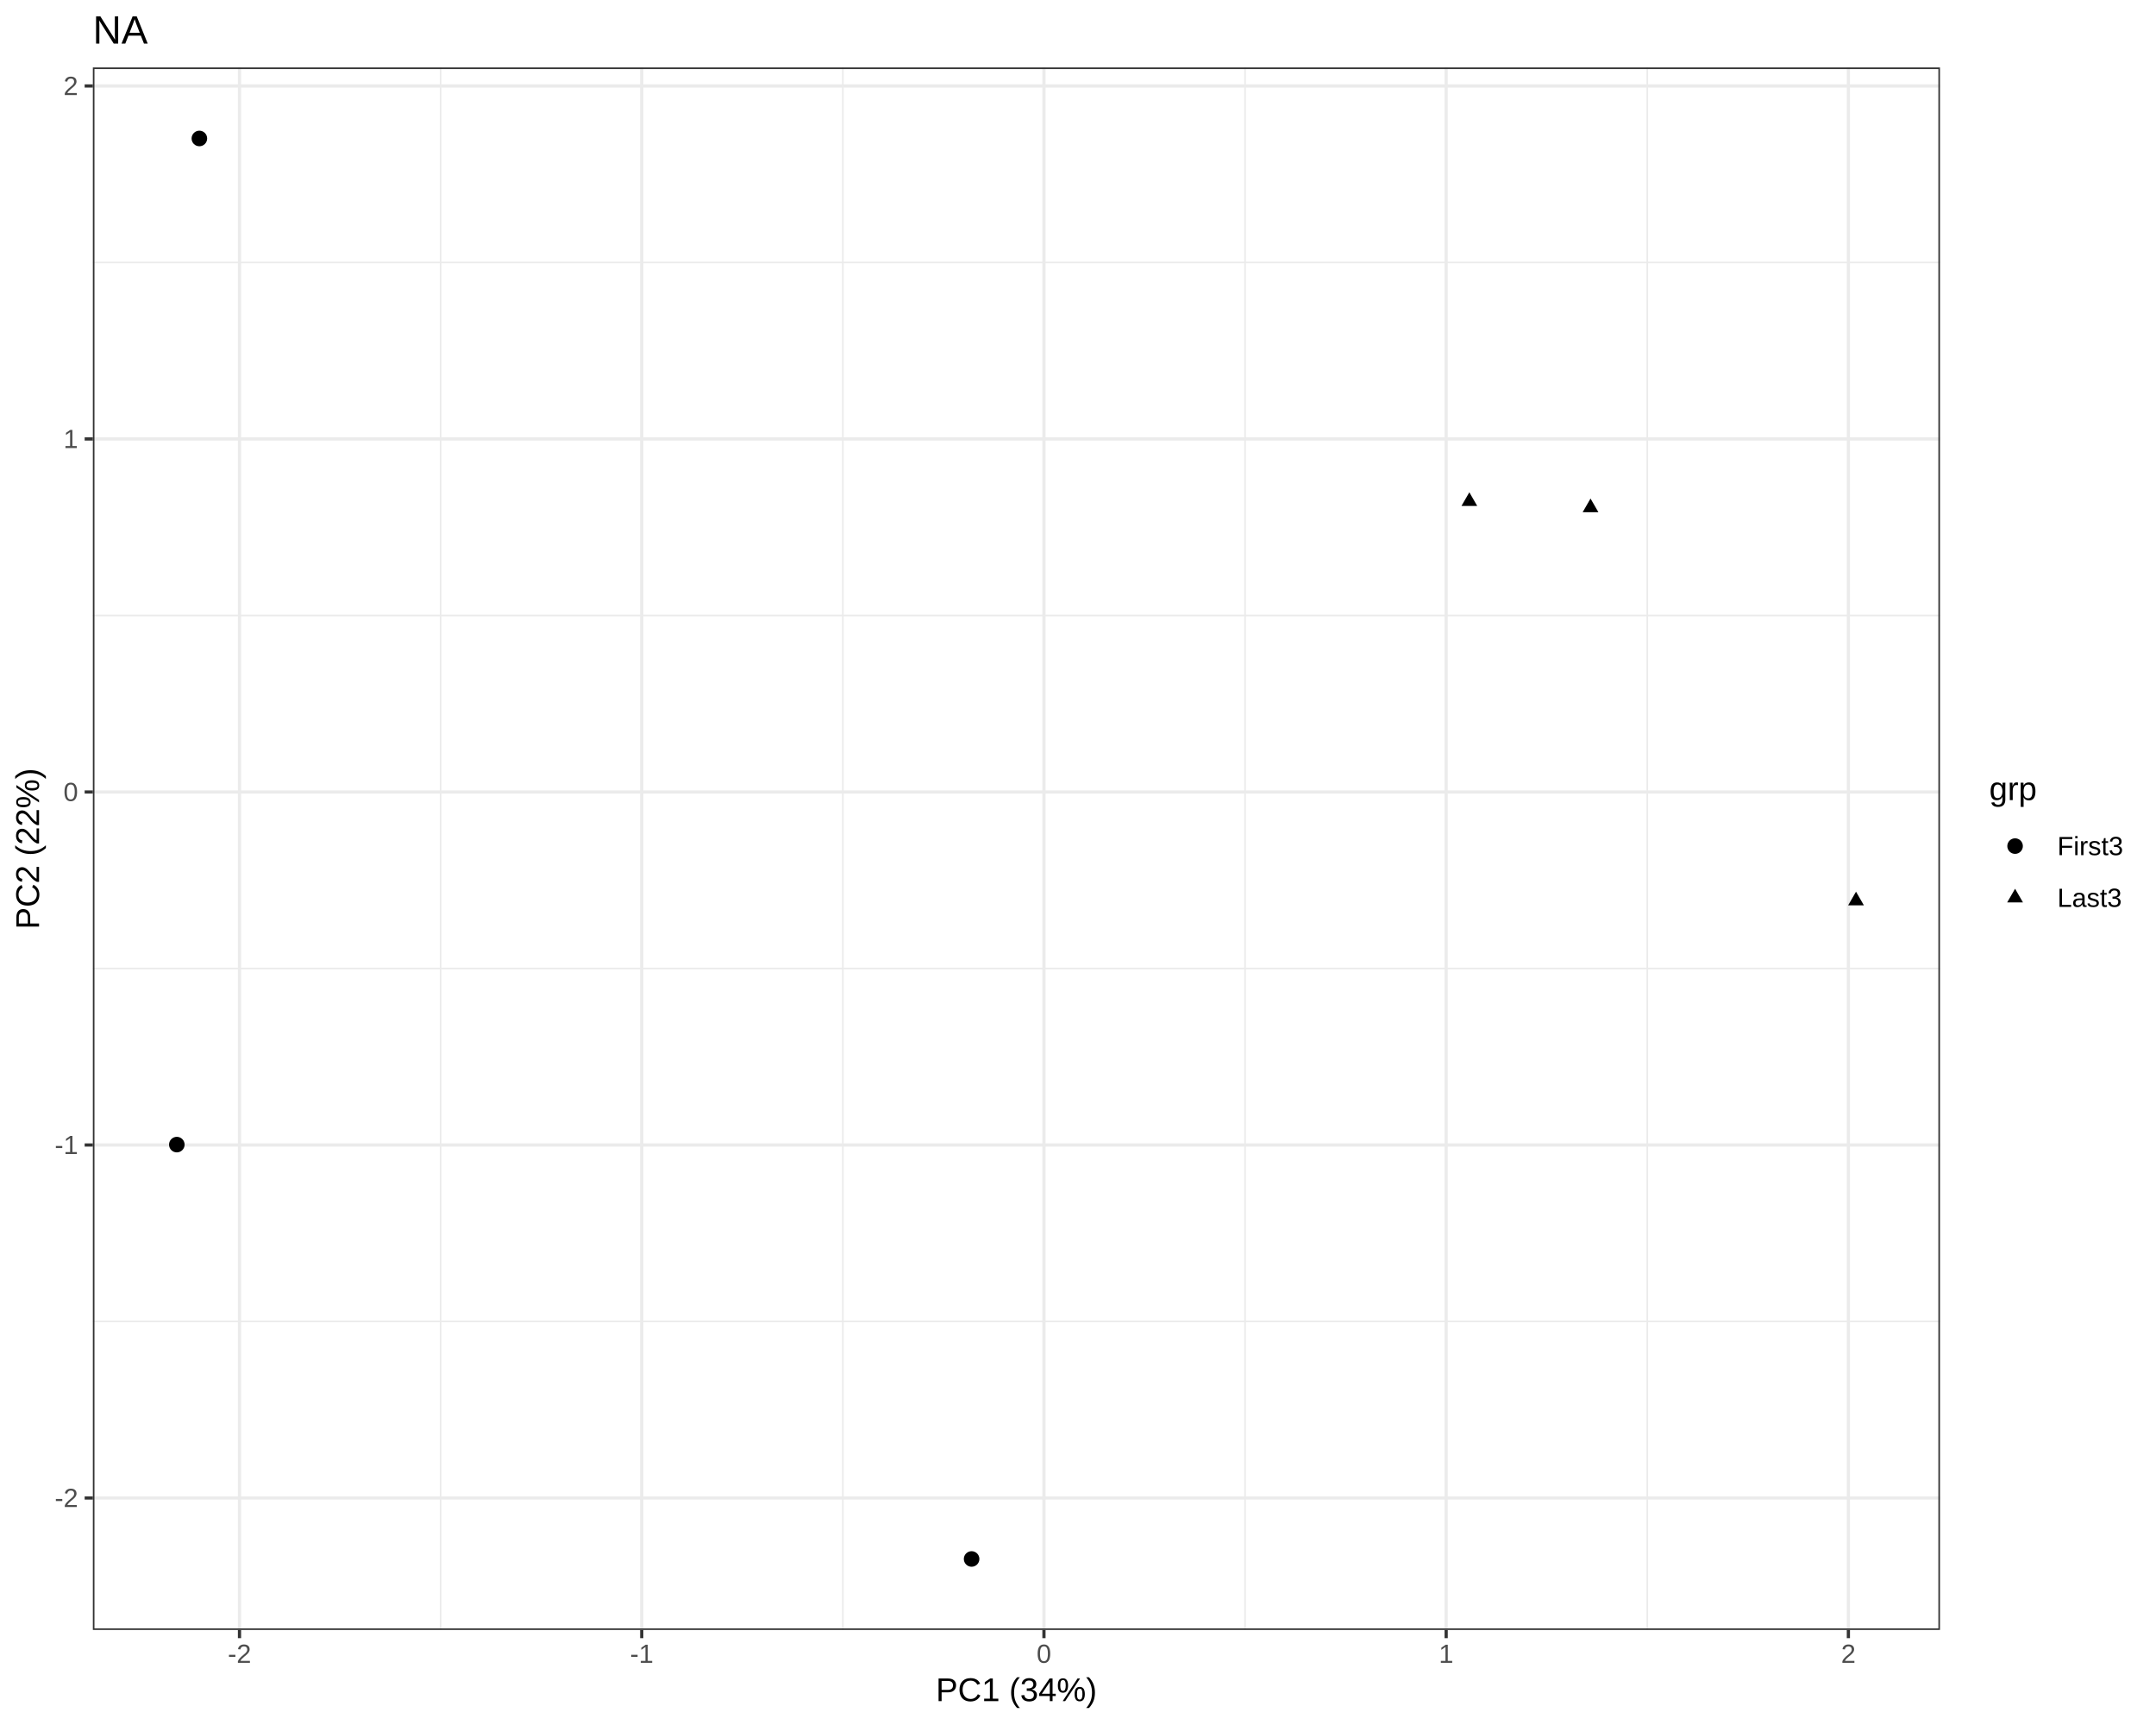
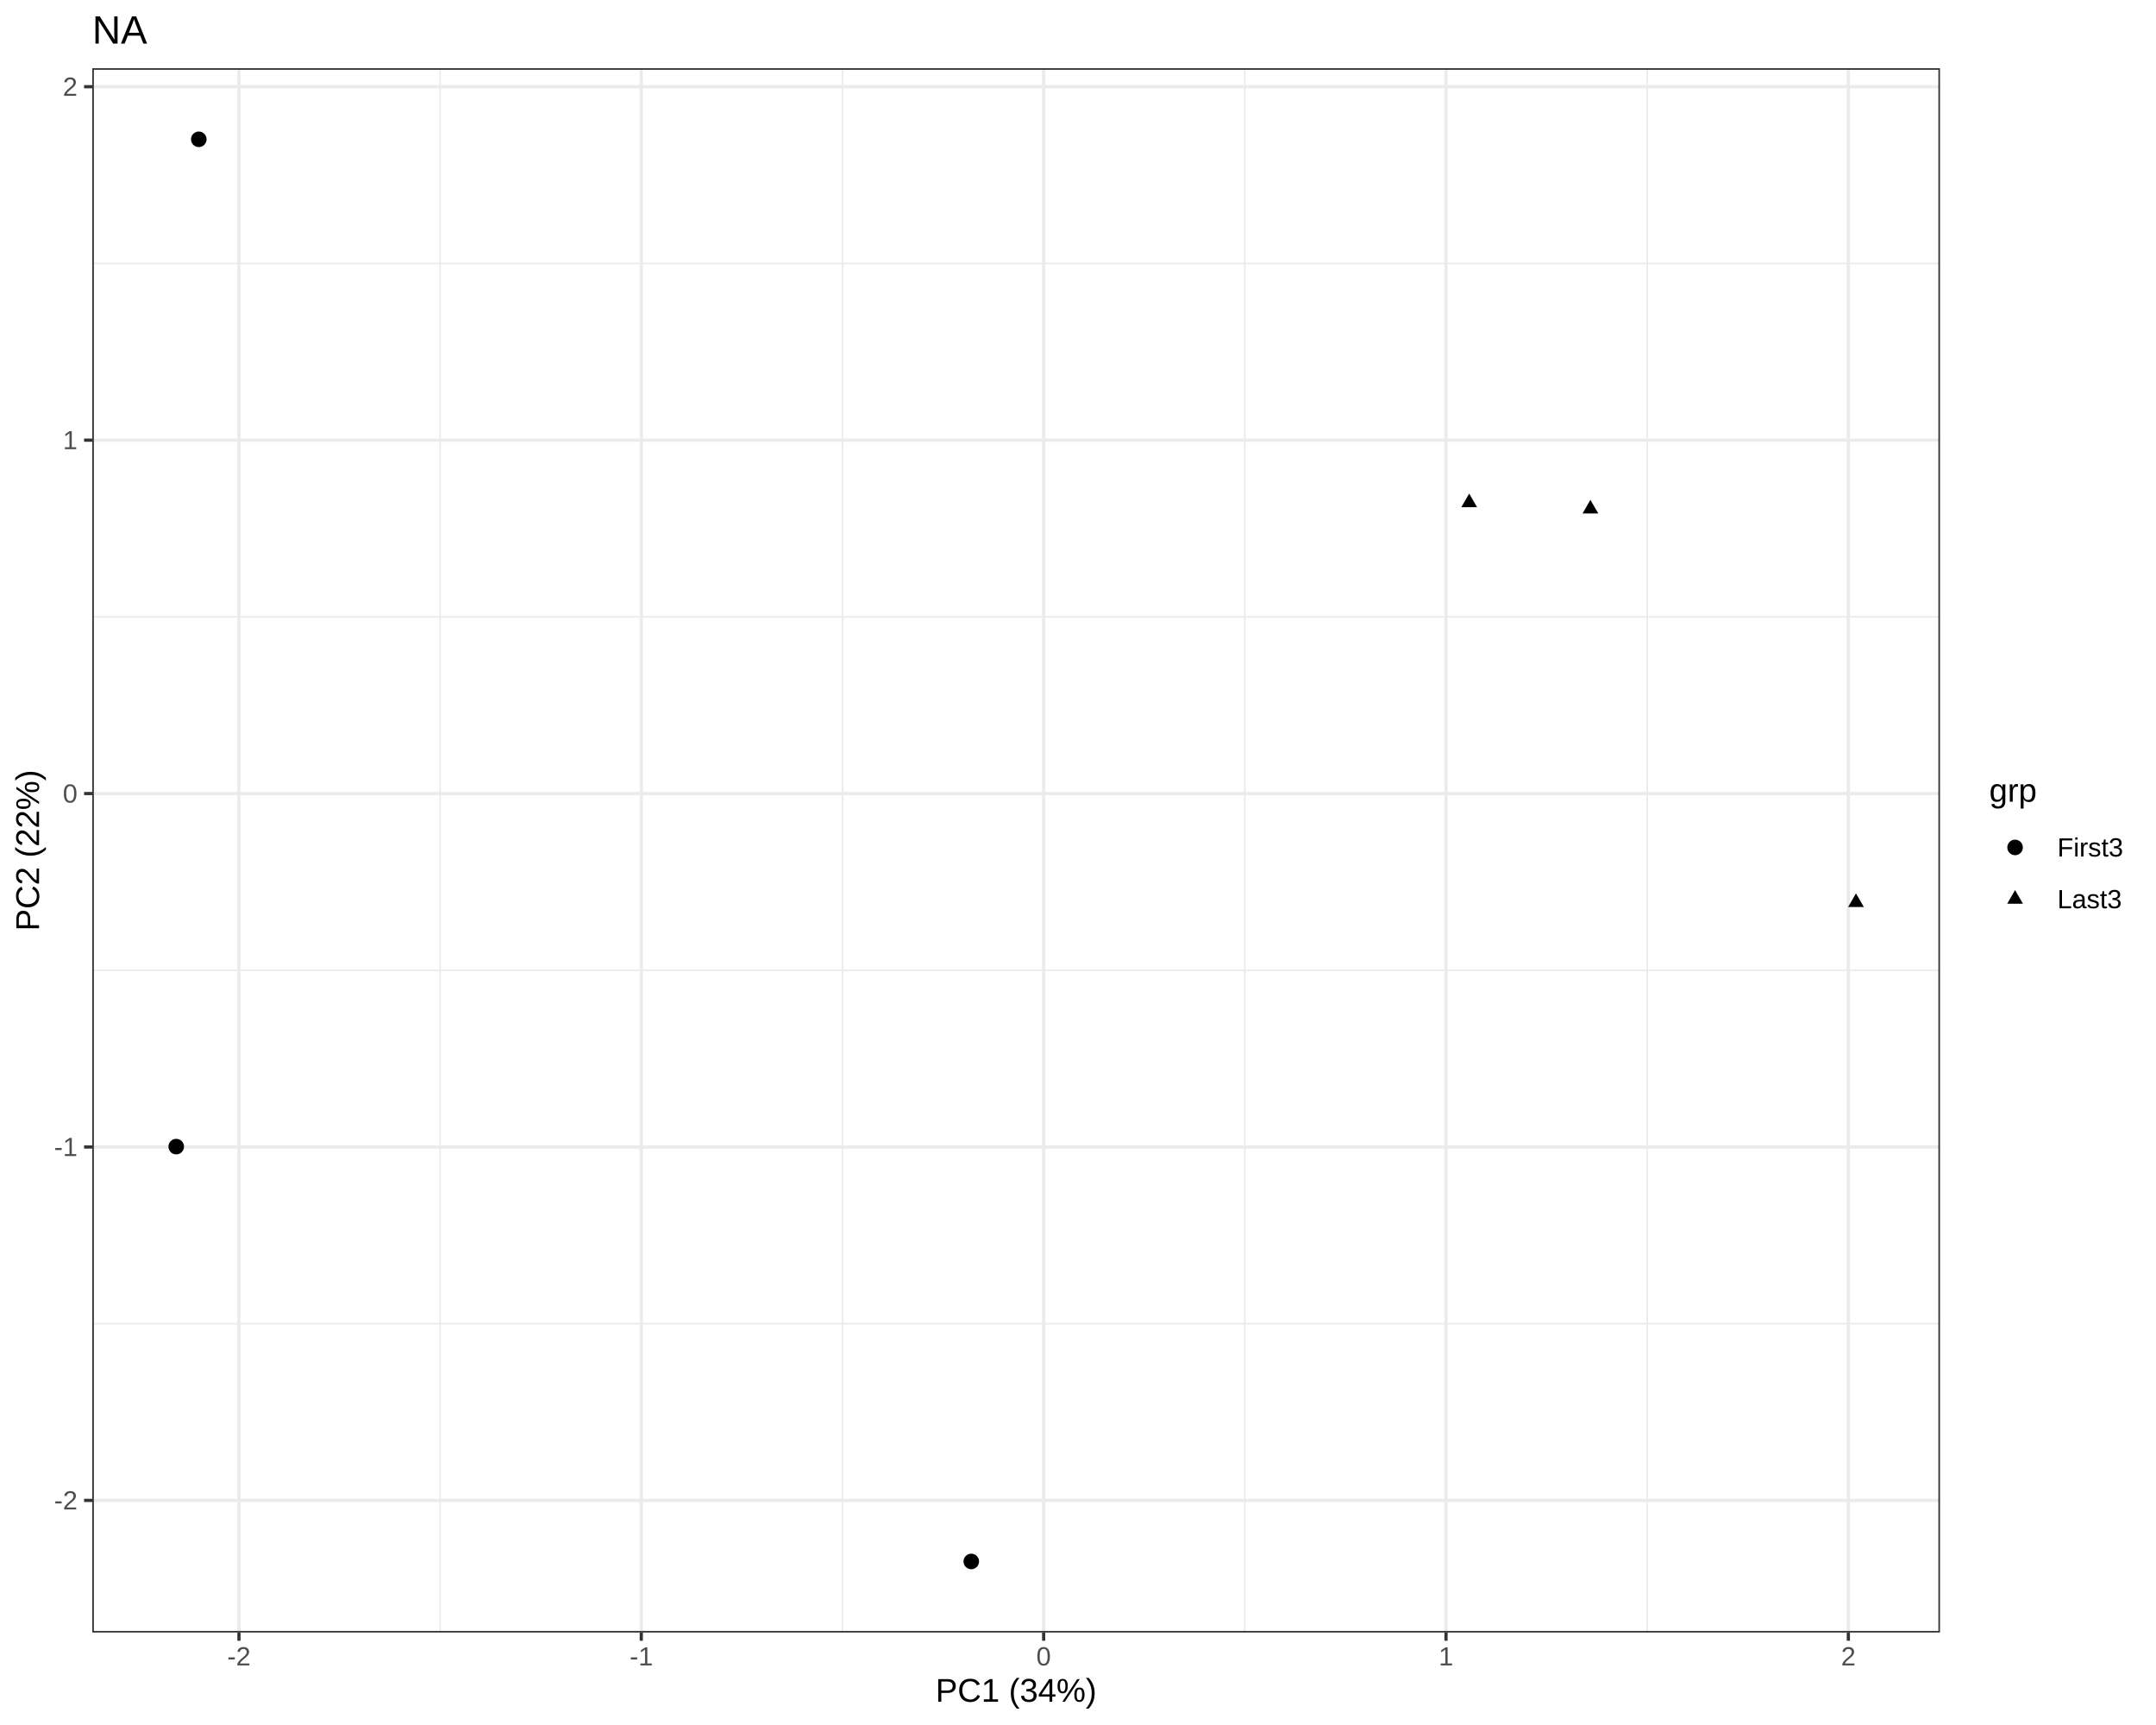
<svg xmlns="http://www.w3.org/2000/svg" viewBox="0 0 720.00 576.00">
  <defs>
    <style type="text/css">
    line, polyline, polygon, path, rect, circle {
      fill: none;
      stroke: #000000;
      stroke-linecap: round;
      stroke-linejoin: round;
      stroke-miterlimit: 10.00;
    }
  </style>
  </defs>
  <rect width="100%" height="100%" style="stroke: none; fill: #FFFFFF;" />
  <rect x="0.00" y="0.00" width="720.00" height="576.00" style="stroke-width: 1.07; stroke: #FFFFFF; fill: #FFFFFF;" />
  <defs>
-     <clipPath id="cpMzEuMDF8NjQ3Ljg2fDU0NC4yN3wyMi41Mg==">
-       <rect x="31.01" y="22.52" width="616.85" height="521.75" />
+     <clipPath id="cpMzAuODF8NjQ3Ljg2fDU0NS4xM3wyMi43Nw==">
+       <rect x="30.81" y="22.77" width="617.05" height="522.36" />
    </clipPath>
  </defs>
-   <rect x="31.01" y="22.52" width="616.85" height="521.75" style="stroke-width: 1.07; stroke: none; fill: #FFFFFF;" clip-path="url(#cpMzEuMDF8NjQ3Ljg2fDU0NC4yN3wyMi41Mg==)" />
-   <polyline points="31.01,441.26 647.86,441.26 " style="stroke-width: 0.53; stroke: #EBEBEB; stroke-linecap: butt;" clip-path="url(#cpMzEuMDF8NjQ3Ljg2fDU0NC4yN3wyMi41Mg==)" />
-   <polyline points="31.01,323.39 647.86,323.39 " style="stroke-width: 0.53; stroke: #EBEBEB; stroke-linecap: butt;" clip-path="url(#cpMzEuMDF8NjQ3Ljg2fDU0NC4yN3wyMi41Mg==)" />
-   <polyline points="31.01,205.52 647.86,205.52 " style="stroke-width: 0.53; stroke: #EBEBEB; stroke-linecap: butt;" clip-path="url(#cpMzEuMDF8NjQ3Ljg2fDU0NC4yN3wyMi41Mg==)" />
-   <polyline points="31.01,87.64 647.86,87.64 " style="stroke-width: 0.53; stroke: #EBEBEB; stroke-linecap: butt;" clip-path="url(#cpMzEuMDF8NjQ3Ljg2fDU0NC4yN3wyMi41Mg==)" />
-   <polyline points="147.14,544.27 147.14,22.52 " style="stroke-width: 0.53; stroke: #EBEBEB; stroke-linecap: butt;" clip-path="url(#cpMzEuMDF8NjQ3Ljg2fDU0NC4yN3wyMi41Mg==)" />
-   <polyline points="281.47,544.27 281.47,22.52 " style="stroke-width: 0.53; stroke: #EBEBEB; stroke-linecap: butt;" clip-path="url(#cpMzEuMDF8NjQ3Ljg2fDU0NC4yN3wyMi41Mg==)" />
-   <polyline points="415.79,544.27 415.79,22.52 " style="stroke-width: 0.53; stroke: #EBEBEB; stroke-linecap: butt;" clip-path="url(#cpMzEuMDF8NjQ3Ljg2fDU0NC4yN3wyMi41Mg==)" />
-   <polyline points="550.11,544.27 550.11,22.52 " style="stroke-width: 0.53; stroke: #EBEBEB; stroke-linecap: butt;" clip-path="url(#cpMzEuMDF8NjQ3Ljg2fDU0NC4yN3wyMi41Mg==)" />
-   <polyline points="31.01,500.20 647.86,500.20 " style="stroke-width: 1.07; stroke: #EBEBEB; stroke-linecap: butt;" clip-path="url(#cpMzEuMDF8NjQ3Ljg2fDU0NC4yN3wyMi41Mg==)" />
-   <polyline points="31.01,382.33 647.86,382.33 " style="stroke-width: 1.07; stroke: #EBEBEB; stroke-linecap: butt;" clip-path="url(#cpMzEuMDF8NjQ3Ljg2fDU0NC4yN3wyMi41Mg==)" />
-   <polyline points="31.01,264.45 647.86,264.45 " style="stroke-width: 1.07; stroke: #EBEBEB; stroke-linecap: butt;" clip-path="url(#cpMzEuMDF8NjQ3Ljg2fDU0NC4yN3wyMi41Mg==)" />
-   <polyline points="31.01,146.58 647.86,146.58 " style="stroke-width: 1.07; stroke: #EBEBEB; stroke-linecap: butt;" clip-path="url(#cpMzEuMDF8NjQ3Ljg2fDU0NC4yN3wyMi41Mg==)" />
-   <polyline points="31.01,28.71 647.86,28.71 " style="stroke-width: 1.07; stroke: #EBEBEB; stroke-linecap: butt;" clip-path="url(#cpMzEuMDF8NjQ3Ljg2fDU0NC4yN3wyMi41Mg==)" />
-   <polyline points="79.98,544.27 79.98,22.52 " style="stroke-width: 1.07; stroke: #EBEBEB; stroke-linecap: butt;" clip-path="url(#cpMzEuMDF8NjQ3Ljg2fDU0NC4yN3wyMi41Mg==)" />
-   <polyline points="214.31,544.27 214.31,22.52 " style="stroke-width: 1.07; stroke: #EBEBEB; stroke-linecap: butt;" clip-path="url(#cpMzEuMDF8NjQ3Ljg2fDU0NC4yN3wyMi41Mg==)" />
-   <polyline points="348.63,544.27 348.63,22.52 " style="stroke-width: 1.07; stroke: #EBEBEB; stroke-linecap: butt;" clip-path="url(#cpMzEuMDF8NjQ3Ljg2fDU0NC4yN3wyMi41Mg==)" />
-   <polyline points="482.95,544.27 482.95,22.52 " style="stroke-width: 1.07; stroke: #EBEBEB; stroke-linecap: butt;" clip-path="url(#cpMzEuMDF8NjQ3Ljg2fDU0NC4yN3wyMi41Mg==)" />
-   <polyline points="617.27,544.27 617.27,22.52 " style="stroke-width: 1.07; stroke: #EBEBEB; stroke-linecap: butt;" clip-path="url(#cpMzEuMDF8NjQ3Ljg2fDU0NC4yN3wyMi41Mg==)" />
-   <circle cx="66.58" cy="46.24" r="1.95pt" style="stroke-width: 0.71; stroke: none; fill: #000000;" clip-path="url(#cpMzEuMDF8NjQ3Ljg2fDU0NC4yN3wyMi41Mg==)" />
-   <circle cx="59.05" cy="382.20" r="1.95pt" style="stroke-width: 0.71; stroke: none; fill: #000000;" clip-path="url(#cpMzEuMDF8NjQ3Ljg2fDU0NC4yN3wyMi41Mg==)" />
-   <circle cx="324.47" cy="520.56" r="1.95pt" style="stroke-width: 0.71; stroke: none; fill: #000000;" clip-path="url(#cpMzEuMDF8NjQ3Ljg2fDU0NC4yN3wyMi41Mg==)" />
-   <polygon points="490.69,164.38 493.32,168.94 488.06,168.94 " style="stroke-width: 0.71; stroke: none; fill: #000000;" clip-path="url(#cpMzEuMDF8NjQ3Ljg2fDU0NC4yN3wyMi41Mg==)" />
-   <polygon points="531.16,166.47 533.79,171.03 528.53,171.03 " style="stroke-width: 0.71; stroke: none; fill: #000000;" clip-path="url(#cpMzEuMDF8NjQ3Ljg2fDU0NC4yN3wyMi41Mg==)" />
-   <polygon points="619.82,297.74 622.45,302.30 617.19,302.30 " style="stroke-width: 0.71; stroke: none; fill: #000000;" clip-path="url(#cpMzEuMDF8NjQ3Ljg2fDU0NC4yN3wyMi41Mg==)" />
-   <rect x="31.01" y="22.52" width="616.85" height="521.75" style="stroke-width: 1.07; stroke: #333333;" clip-path="url(#cpMzEuMDF8NjQ3Ljg2fDU0NC4yN3wyMi41Mg==)" />
+   <rect x="30.81" y="22.77" width="617.05" height="522.36" style="stroke-width: 1.07; stroke: none; fill: #FFFFFF;" clip-path="url(#cpMzAuODF8NjQ3Ljg2fDU0NS4xM3wyMi43Nw==)" />
+   <polyline points="30.81,442.00 647.86,442.00 " style="stroke-width: 0.53; stroke: #EBEBEB; stroke-linecap: butt;" clip-path="url(#cpMzAuODF8NjQ3Ljg2fDU0NS4xM3wyMi43Nw==)" />
+   <polyline points="30.81,323.99 647.86,323.99 " style="stroke-width: 0.53; stroke: #EBEBEB; stroke-linecap: butt;" clip-path="url(#cpMzAuODF8NjQ3Ljg2fDU0NS4xM3wyMi43Nw==)" />
+   <polyline points="30.81,205.98 647.86,205.98 " style="stroke-width: 0.53; stroke: #EBEBEB; stroke-linecap: butt;" clip-path="url(#cpMzAuODF8NjQ3Ljg2fDU0NS4xM3wyMi43Nw==)" />
+   <polyline points="30.81,87.97 647.86,87.97 " style="stroke-width: 0.53; stroke: #EBEBEB; stroke-linecap: butt;" clip-path="url(#cpMzAuODF8NjQ3Ljg2fDU0NS4xM3wyMi43Nw==)" />
+   <polyline points="146.98,545.13 146.98,22.77 " style="stroke-width: 0.53; stroke: #EBEBEB; stroke-linecap: butt;" clip-path="url(#cpMzAuODF8NjQ3Ljg2fDU0NS4xM3wyMi43Nw==)" />
+   <polyline points="281.35,545.13 281.35,22.77 " style="stroke-width: 0.53; stroke: #EBEBEB; stroke-linecap: butt;" clip-path="url(#cpMzAuODF8NjQ3Ljg2fDU0NS4xM3wyMi43Nw==)" />
+   <polyline points="415.71,545.13 415.71,22.77 " style="stroke-width: 0.53; stroke: #EBEBEB; stroke-linecap: butt;" clip-path="url(#cpMzAuODF8NjQ3Ljg2fDU0NS4xM3wyMi43Nw==)" />
+   <polyline points="550.08,545.13 550.08,22.77 " style="stroke-width: 0.53; stroke: #EBEBEB; stroke-linecap: butt;" clip-path="url(#cpMzAuODF8NjQ3Ljg2fDU0NS4xM3wyMi43Nw==)" />
+   <polyline points="30.81,501.01 647.86,501.01 " style="stroke-width: 1.07; stroke: #EBEBEB; stroke-linecap: butt;" clip-path="url(#cpMzAuODF8NjQ3Ljg2fDU0NS4xM3wyMi43Nw==)" />
+   <polyline points="30.81,383.00 647.86,383.00 " style="stroke-width: 1.07; stroke: #EBEBEB; stroke-linecap: butt;" clip-path="url(#cpMzAuODF8NjQ3Ljg2fDU0NS4xM3wyMi43Nw==)" />
+   <polyline points="30.81,264.98 647.86,264.98 " style="stroke-width: 1.07; stroke: #EBEBEB; stroke-linecap: butt;" clip-path="url(#cpMzAuODF8NjQ3Ljg2fDU0NS4xM3wyMi43Nw==)" />
+   <polyline points="30.81,146.97 647.86,146.97 " style="stroke-width: 1.07; stroke: #EBEBEB; stroke-linecap: butt;" clip-path="url(#cpMzAuODF8NjQ3Ljg2fDU0NS4xM3wyMi43Nw==)" />
+   <polyline points="30.81,28.96 647.86,28.96 " style="stroke-width: 1.07; stroke: #EBEBEB; stroke-linecap: butt;" clip-path="url(#cpMzAuODF8NjQ3Ljg2fDU0NS4xM3wyMi43Nw==)" />
+   <polyline points="79.80,545.13 79.80,22.77 " style="stroke-width: 1.07; stroke: #EBEBEB; stroke-linecap: butt;" clip-path="url(#cpMzAuODF8NjQ3Ljg2fDU0NS4xM3wyMi43Nw==)" />
+   <polyline points="214.16,545.13 214.16,22.77 " style="stroke-width: 1.07; stroke: #EBEBEB; stroke-linecap: butt;" clip-path="url(#cpMzAuODF8NjQ3Ljg2fDU0NS4xM3wyMi43Nw==)" />
+   <polyline points="348.53,545.13 348.53,22.77 " style="stroke-width: 1.07; stroke: #EBEBEB; stroke-linecap: butt;" clip-path="url(#cpMzAuODF8NjQ3Ljg2fDU0NS4xM3wyMi43Nw==)" />
+   <polyline points="482.90,545.13 482.90,22.77 " style="stroke-width: 1.07; stroke: #EBEBEB; stroke-linecap: butt;" clip-path="url(#cpMzAuODF8NjQ3Ljg2fDU0NS4xM3wyMi43Nw==)" />
+   <polyline points="617.26,545.13 617.26,22.77 " style="stroke-width: 1.07; stroke: #EBEBEB; stroke-linecap: butt;" clip-path="url(#cpMzAuODF8NjQ3Ljg2fDU0NS4xM3wyMi43Nw==)" />
+   <circle cx="66.39" cy="46.52" r="1.95pt" style="stroke-width: 0.71; stroke: none; fill: #000000;" clip-path="url(#cpMzAuODF8NjQ3Ljg2fDU0NS4xM3wyMi43Nw==)" />
+   <circle cx="58.85" cy="382.87" r="1.95pt" style="stroke-width: 0.71; stroke: none; fill: #000000;" clip-path="url(#cpMzAuODF8NjQ3Ljg2fDU0NS4xM3wyMi43Nw==)" />
+   <circle cx="324.36" cy="521.39" r="1.95pt" style="stroke-width: 0.71; stroke: none; fill: #000000;" clip-path="url(#cpMzAuODF8NjQ3Ljg2fDU0NS4xM3wyMi43Nw==)" />
+   <polygon points="490.64,164.80 493.27,169.36 488.01,169.36 " style="stroke-width: 0.71; stroke: none; fill: #000000;" clip-path="url(#cpMzAuODF8NjQ3Ljg2fDU0NS4xM3wyMi43Nw==)" />
+   <polygon points="531.12,166.90 533.75,171.46 528.49,171.46 " style="stroke-width: 0.71; stroke: none; fill: #000000;" clip-path="url(#cpMzAuODF8NjQ3Ljg2fDU0NS4xM3wyMi43Nw==)" />
+   <polygon points="619.81,298.31 622.44,302.87 617.18,302.87 " style="stroke-width: 0.71; stroke: none; fill: #000000;" clip-path="url(#cpMzAuODF8NjQ3Ljg2fDU0NS4xM3wyMi43Nw==)" />
+   <rect x="30.81" y="22.77" width="617.05" height="522.36" style="stroke-width: 1.07; stroke: #333333;" clip-path="url(#cpMzAuODF8NjQ3Ljg2fDU0NS4xM3wyMi43Nw==)" />
  <defs>
    <clipPath id="cpMC4wMHw3MjAuMDB8NTc2LjAwfDAuMDA=">
      <rect x="0.00" y="0.00" width="720.00" height="576.00" />
    </clipPath>
  </defs>
  <g clip-path="url(#cpMC4wMHw3MjAuMDB8NTc2LjAwfDAuMDA=)">
-     <text x="18.27" y="503.22" style="font-size: 8.80px; fill: #4D4D4D; font-family: Liberation Sans;" textLength="7.81px" lengthAdjust="spacingAndGlyphs">-2</text>
+     <text x="18.06" y="504.03" style="font-size: 8.80px; fill: #4D4D4D; font-family: Liberation Sans;" textLength="7.81px" lengthAdjust="spacingAndGlyphs">-2</text>
  </g>
  <g clip-path="url(#cpMC4wMHw3MjAuMDB8NTc2LjAwfDAuMDA=)">
-     <text x="18.27" y="385.35" style="font-size: 8.80px; fill: #4D4D4D; font-family: Liberation Sans;" textLength="7.81px" lengthAdjust="spacingAndGlyphs">-1</text>
+     <text x="18.06" y="386.02" style="font-size: 8.80px; fill: #4D4D4D; font-family: Liberation Sans;" textLength="7.81px" lengthAdjust="spacingAndGlyphs">-1</text>
  </g>
  <g clip-path="url(#cpMC4wMHw3MjAuMDB8NTc2LjAwfDAuMDA=)">
-     <text x="21.19" y="267.48" style="font-size: 8.80px; fill: #4D4D4D; font-family: Liberation Sans;" textLength="4.89px" lengthAdjust="spacingAndGlyphs">0</text>
+     <text x="20.98" y="268.01" style="font-size: 8.80px; fill: #4D4D4D; font-family: Liberation Sans;" textLength="4.89px" lengthAdjust="spacingAndGlyphs">0</text>
  </g>
  <g clip-path="url(#cpMC4wMHw3MjAuMDB8NTc2LjAwfDAuMDA=)">
-     <text x="21.19" y="149.60" style="font-size: 8.80px; fill: #4D4D4D; font-family: Liberation Sans;" textLength="4.89px" lengthAdjust="spacingAndGlyphs">1</text>
+     <text x="20.98" y="150.00" style="font-size: 8.80px; fill: #4D4D4D; font-family: Liberation Sans;" textLength="4.89px" lengthAdjust="spacingAndGlyphs">1</text>
  </g>
  <g clip-path="url(#cpMC4wMHw3MjAuMDB8NTc2LjAwfDAuMDA=)">
-     <text x="21.19" y="31.73" style="font-size: 8.80px; fill: #4D4D4D; font-family: Liberation Sans;" textLength="4.89px" lengthAdjust="spacingAndGlyphs">2</text>
+     <text x="20.98" y="31.99" style="font-size: 8.80px; fill: #4D4D4D; font-family: Liberation Sans;" textLength="4.89px" lengthAdjust="spacingAndGlyphs">2</text>
  </g>
-   <polyline points="28.27,500.20 31.01,500.20 " style="stroke-width: 1.07; stroke: #333333; stroke-linecap: butt;" clip-path="url(#cpMC4wMHw3MjAuMDB8NTc2LjAwfDAuMDA=)" />
-   <polyline points="28.27,382.33 31.01,382.33 " style="stroke-width: 1.07; stroke: #333333; stroke-linecap: butt;" clip-path="url(#cpMC4wMHw3MjAuMDB8NTc2LjAwfDAuMDA=)" />
-   <polyline points="28.27,264.45 31.01,264.45 " style="stroke-width: 1.07; stroke: #333333; stroke-linecap: butt;" clip-path="url(#cpMC4wMHw3MjAuMDB8NTc2LjAwfDAuMDA=)" />
-   <polyline points="28.27,146.58 31.01,146.58 " style="stroke-width: 1.07; stroke: #333333; stroke-linecap: butt;" clip-path="url(#cpMC4wMHw3MjAuMDB8NTc2LjAwfDAuMDA=)" />
-   <polyline points="28.27,28.71 31.01,28.71 " style="stroke-width: 1.07; stroke: #333333; stroke-linecap: butt;" clip-path="url(#cpMC4wMHw3MjAuMDB8NTc2LjAwfDAuMDA=)" />
-   <polyline points="79.98,547.01 79.98,544.27 " style="stroke-width: 1.07; stroke: #333333; stroke-linecap: butt;" clip-path="url(#cpMC4wMHw3MjAuMDB8NTc2LjAwfDAuMDA=)" />
-   <polyline points="214.31,547.01 214.31,544.27 " style="stroke-width: 1.07; stroke: #333333; stroke-linecap: butt;" clip-path="url(#cpMC4wMHw3MjAuMDB8NTc2LjAwfDAuMDA=)" />
-   <polyline points="348.63,547.01 348.63,544.27 " style="stroke-width: 1.07; stroke: #333333; stroke-linecap: butt;" clip-path="url(#cpMC4wMHw3MjAuMDB8NTc2LjAwfDAuMDA=)" />
-   <polyline points="482.95,547.01 482.95,544.27 " style="stroke-width: 1.07; stroke: #333333; stroke-linecap: butt;" clip-path="url(#cpMC4wMHw3MjAuMDB8NTc2LjAwfDAuMDA=)" />
-   <polyline points="617.27,547.01 617.27,544.27 " style="stroke-width: 1.07; stroke: #333333; stroke-linecap: butt;" clip-path="url(#cpMC4wMHw3MjAuMDB8NTc2LjAwfDAuMDA=)" />
+   <polyline points="28.07,501.01 30.81,501.01 " style="stroke-width: 1.07; stroke: #333333; stroke-linecap: butt;" clip-path="url(#cpMC4wMHw3MjAuMDB8NTc2LjAwfDAuMDA=)" />
+   <polyline points="28.07,383.00 30.81,383.00 " style="stroke-width: 1.07; stroke: #333333; stroke-linecap: butt;" clip-path="url(#cpMC4wMHw3MjAuMDB8NTc2LjAwfDAuMDA=)" />
+   <polyline points="28.07,264.98 30.81,264.98 " style="stroke-width: 1.07; stroke: #333333; stroke-linecap: butt;" clip-path="url(#cpMC4wMHw3MjAuMDB8NTc2LjAwfDAuMDA=)" />
+   <polyline points="28.07,146.97 30.81,146.97 " style="stroke-width: 1.07; stroke: #333333; stroke-linecap: butt;" clip-path="url(#cpMC4wMHw3MjAuMDB8NTc2LjAwfDAuMDA=)" />
+   <polyline points="28.07,28.96 30.81,28.96 " style="stroke-width: 1.07; stroke: #333333; stroke-linecap: butt;" clip-path="url(#cpMC4wMHw3MjAuMDB8NTc2LjAwfDAuMDA=)" />
+   <polyline points="79.80,547.87 79.80,545.13 " style="stroke-width: 1.07; stroke: #333333; stroke-linecap: butt;" clip-path="url(#cpMC4wMHw3MjAuMDB8NTc2LjAwfDAuMDA=)" />
+   <polyline points="214.16,547.87 214.16,545.13 " style="stroke-width: 1.07; stroke: #333333; stroke-linecap: butt;" clip-path="url(#cpMC4wMHw3MjAuMDB8NTc2LjAwfDAuMDA=)" />
+   <polyline points="348.53,547.87 348.53,545.13 " style="stroke-width: 1.07; stroke: #333333; stroke-linecap: butt;" clip-path="url(#cpMC4wMHw3MjAuMDB8NTc2LjAwfDAuMDA=)" />
+   <polyline points="482.90,547.87 482.90,545.13 " style="stroke-width: 1.07; stroke: #333333; stroke-linecap: butt;" clip-path="url(#cpMC4wMHw3MjAuMDB8NTc2LjAwfDAuMDA=)" />
+   <polyline points="617.26,547.87 617.26,545.13 " style="stroke-width: 1.07; stroke: #333333; stroke-linecap: butt;" clip-path="url(#cpMC4wMHw3MjAuMDB8NTc2LjAwfDAuMDA=)" />
  <g clip-path="url(#cpMC4wMHw3MjAuMDB8NTc2LjAwfDAuMDA=)">
-     <text x="76.08" y="555.25" style="font-size: 8.80px; fill: #4D4D4D; font-family: Liberation Sans;" textLength="7.81px" lengthAdjust="spacingAndGlyphs">-2</text>
+     <text x="75.89" y="556.11" style="font-size: 8.80px; fill: #4D4D4D; font-family: Liberation Sans;" textLength="7.81px" lengthAdjust="spacingAndGlyphs">-2</text>
  </g>
  <g clip-path="url(#cpMC4wMHw3MjAuMDB8NTc2LjAwfDAuMDA=)">
-     <text x="210.40" y="555.25" style="font-size: 8.80px; fill: #4D4D4D; font-family: Liberation Sans;" textLength="7.81px" lengthAdjust="spacingAndGlyphs">-1</text>
+     <text x="210.26" y="556.11" style="font-size: 8.80px; fill: #4D4D4D; font-family: Liberation Sans;" textLength="7.81px" lengthAdjust="spacingAndGlyphs">-1</text>
  </g>
  <g clip-path="url(#cpMC4wMHw3MjAuMDB8NTc2LjAwfDAuMDA=)">
-     <text x="346.18" y="555.25" style="font-size: 8.80px; fill: #4D4D4D; font-family: Liberation Sans;" textLength="4.89px" lengthAdjust="spacingAndGlyphs">0</text>
+     <text x="346.08" y="556.11" style="font-size: 8.80px; fill: #4D4D4D; font-family: Liberation Sans;" textLength="4.89px" lengthAdjust="spacingAndGlyphs">0</text>
  </g>
  <g clip-path="url(#cpMC4wMHw3MjAuMDB8NTc2LjAwfDAuMDA=)">
-     <text x="480.50" y="555.25" style="font-size: 8.80px; fill: #4D4D4D; font-family: Liberation Sans;" textLength="4.89px" lengthAdjust="spacingAndGlyphs">1</text>
+     <text x="480.45" y="556.11" style="font-size: 8.80px; fill: #4D4D4D; font-family: Liberation Sans;" textLength="4.89px" lengthAdjust="spacingAndGlyphs">1</text>
  </g>
  <g clip-path="url(#cpMC4wMHw3MjAuMDB8NTc2LjAwfDAuMDA=)">
-     <text x="614.83" y="555.25" style="font-size: 8.80px; fill: #4D4D4D; font-family: Liberation Sans;" textLength="4.89px" lengthAdjust="spacingAndGlyphs">2</text>
+     <text x="614.82" y="556.11" style="font-size: 8.80px; fill: #4D4D4D; font-family: Liberation Sans;" textLength="4.89px" lengthAdjust="spacingAndGlyphs">2</text>
  </g>
  <g clip-path="url(#cpMC4wMHw3MjAuMDB8NTc2LjAwfDAuMDA=)">
-     <text x="312.53" y="568.04" style="font-size: 11.00px; font-family: Liberation Sans;" textLength="53.81px" lengthAdjust="spacingAndGlyphs">PC1 (34%)</text>
+     <text x="312.43" y="568.24" style="font-size: 11.00px; font-family: Liberation Sans;" textLength="53.81px" lengthAdjust="spacingAndGlyphs">PC1 (34%)</text>
  </g>
  <g clip-path="url(#cpMC4wMHw3MjAuMDB8NTc2LjAwfDAuMDA=)">
-     <text transform="translate(13.04,310.30) rotate(-90)" style="font-size: 11.00px; font-family: Liberation Sans;" textLength="53.81px" lengthAdjust="spacingAndGlyphs">PC2 (22%)</text>
+     <text transform="translate(13.04,310.86) rotate(-90)" style="font-size: 11.00px; font-family: Liberation Sans;" textLength="53.81px" lengthAdjust="spacingAndGlyphs">PC2 (22%)</text>
  </g>
-   <rect x="658.82" y="252.87" width="55.70" height="61.05" style="stroke-width: 1.07; stroke: none; fill: #FFFFFF;" clip-path="url(#cpMC4wMHw3MjAuMDB8NTc2LjAwfDAuMDA=)" />
+   <rect x="658.82" y="253.53" width="55.70" height="60.84" style="stroke-width: 1.07; stroke: none; fill: #FFFFFF;" clip-path="url(#cpMC4wMHw3MjAuMDB8NTc2LjAwfDAuMDA=)" />
  <g clip-path="url(#cpMC4wMHw3MjAuMDB8NTc2LjAwfDAuMDA=)">
-     <text x="664.30" y="267.16" style="font-size: 11.00px; font-family: Liberation Sans;" textLength="15.91px" lengthAdjust="spacingAndGlyphs">grp</text>
+     <text x="664.30" y="267.71" style="font-size: 11.00px; font-family: Liberation Sans;" textLength="15.91px" lengthAdjust="spacingAndGlyphs">grp</text>
  </g>
-   <rect x="664.30" y="273.88" width="17.28" height="17.28" style="stroke-width: 1.07; stroke: none; fill: #FFFFFF;" clip-path="url(#cpMC4wMHw3MjAuMDB8NTc2LjAwfDAuMDA=)" />
-   <circle cx="672.94" cy="282.52" r="1.95pt" style="stroke-width: 0.71; stroke: none; fill: #000000;" clip-path="url(#cpMC4wMHw3MjAuMDB8NTc2LjAwfDAuMDA=)" />
-   <rect x="664.30" y="291.16" width="17.28" height="17.28" style="stroke-width: 1.07; stroke: none; fill: #FFFFFF;" clip-path="url(#cpMC4wMHw3MjAuMDB8NTc2LjAwfDAuMDA=)" />
-   <polygon points="672.94,296.76 675.57,301.32 670.30,301.32 " style="stroke-width: 0.71; stroke: none; fill: #000000;" clip-path="url(#cpMC4wMHw3MjAuMDB8NTc2LjAwfDAuMDA=)" />
+   <rect x="664.30" y="274.33" width="17.28" height="17.28" style="stroke-width: 1.07; stroke: none; fill: #FFFFFF;" clip-path="url(#cpMC4wMHw3MjAuMDB8NTc2LjAwfDAuMDA=)" />
+   <circle cx="672.94" cy="282.97" r="1.95pt" style="stroke-width: 0.71; stroke: none; fill: #000000;" clip-path="url(#cpMC4wMHw3MjAuMDB8NTc2LjAwfDAuMDA=)" />
+   <rect x="664.30" y="291.61" width="17.28" height="17.28" style="stroke-width: 1.07; stroke: none; fill: #FFFFFF;" clip-path="url(#cpMC4wMHw3MjAuMDB8NTc2LjAwfDAuMDA=)" />
+   <polygon points="672.94,297.21 675.57,301.77 670.30,301.77 " style="stroke-width: 0.71; stroke: none; fill: #000000;" clip-path="url(#cpMC4wMHw3MjAuMDB8NTc2LjAwfDAuMDA=)" />
  <g clip-path="url(#cpMC4wMHw3MjAuMDB8NTc2LjAwfDAuMDA=)">
-     <text x="687.06" y="285.54" style="font-size: 8.80px; font-family: Liberation Sans;" textLength="21.98px" lengthAdjust="spacingAndGlyphs">First3</text>
+     <text x="687.06" y="286.00" style="font-size: 8.80px; font-family: Liberation Sans;" textLength="21.98px" lengthAdjust="spacingAndGlyphs">First3</text>
  </g>
  <g clip-path="url(#cpMC4wMHw3MjAuMDB8NTc2LjAwfDAuMDA=)">
-     <text x="687.06" y="302.82" style="font-size: 8.80px; font-family: Liberation Sans;" textLength="21.52px" lengthAdjust="spacingAndGlyphs">Last3</text>
+     <text x="687.06" y="303.28" style="font-size: 8.80px; font-family: Liberation Sans;" textLength="21.52px" lengthAdjust="spacingAndGlyphs">Last3</text>
  </g>
  <g clip-path="url(#cpMC4wMHw3MjAuMDB8NTc2LjAwfDAuMDA=)">
-     <text x="31.01" y="14.56" style="font-size: 13.20px; font-family: Liberation Sans;" textLength="18.33px" lengthAdjust="spacingAndGlyphs">NA</text>
+     <text x="30.81" y="14.56" style="font-size: 13.20px; font-family: Liberation Sans;" textLength="18.33px" lengthAdjust="spacingAndGlyphs">NA</text>
  </g>
</svg>
